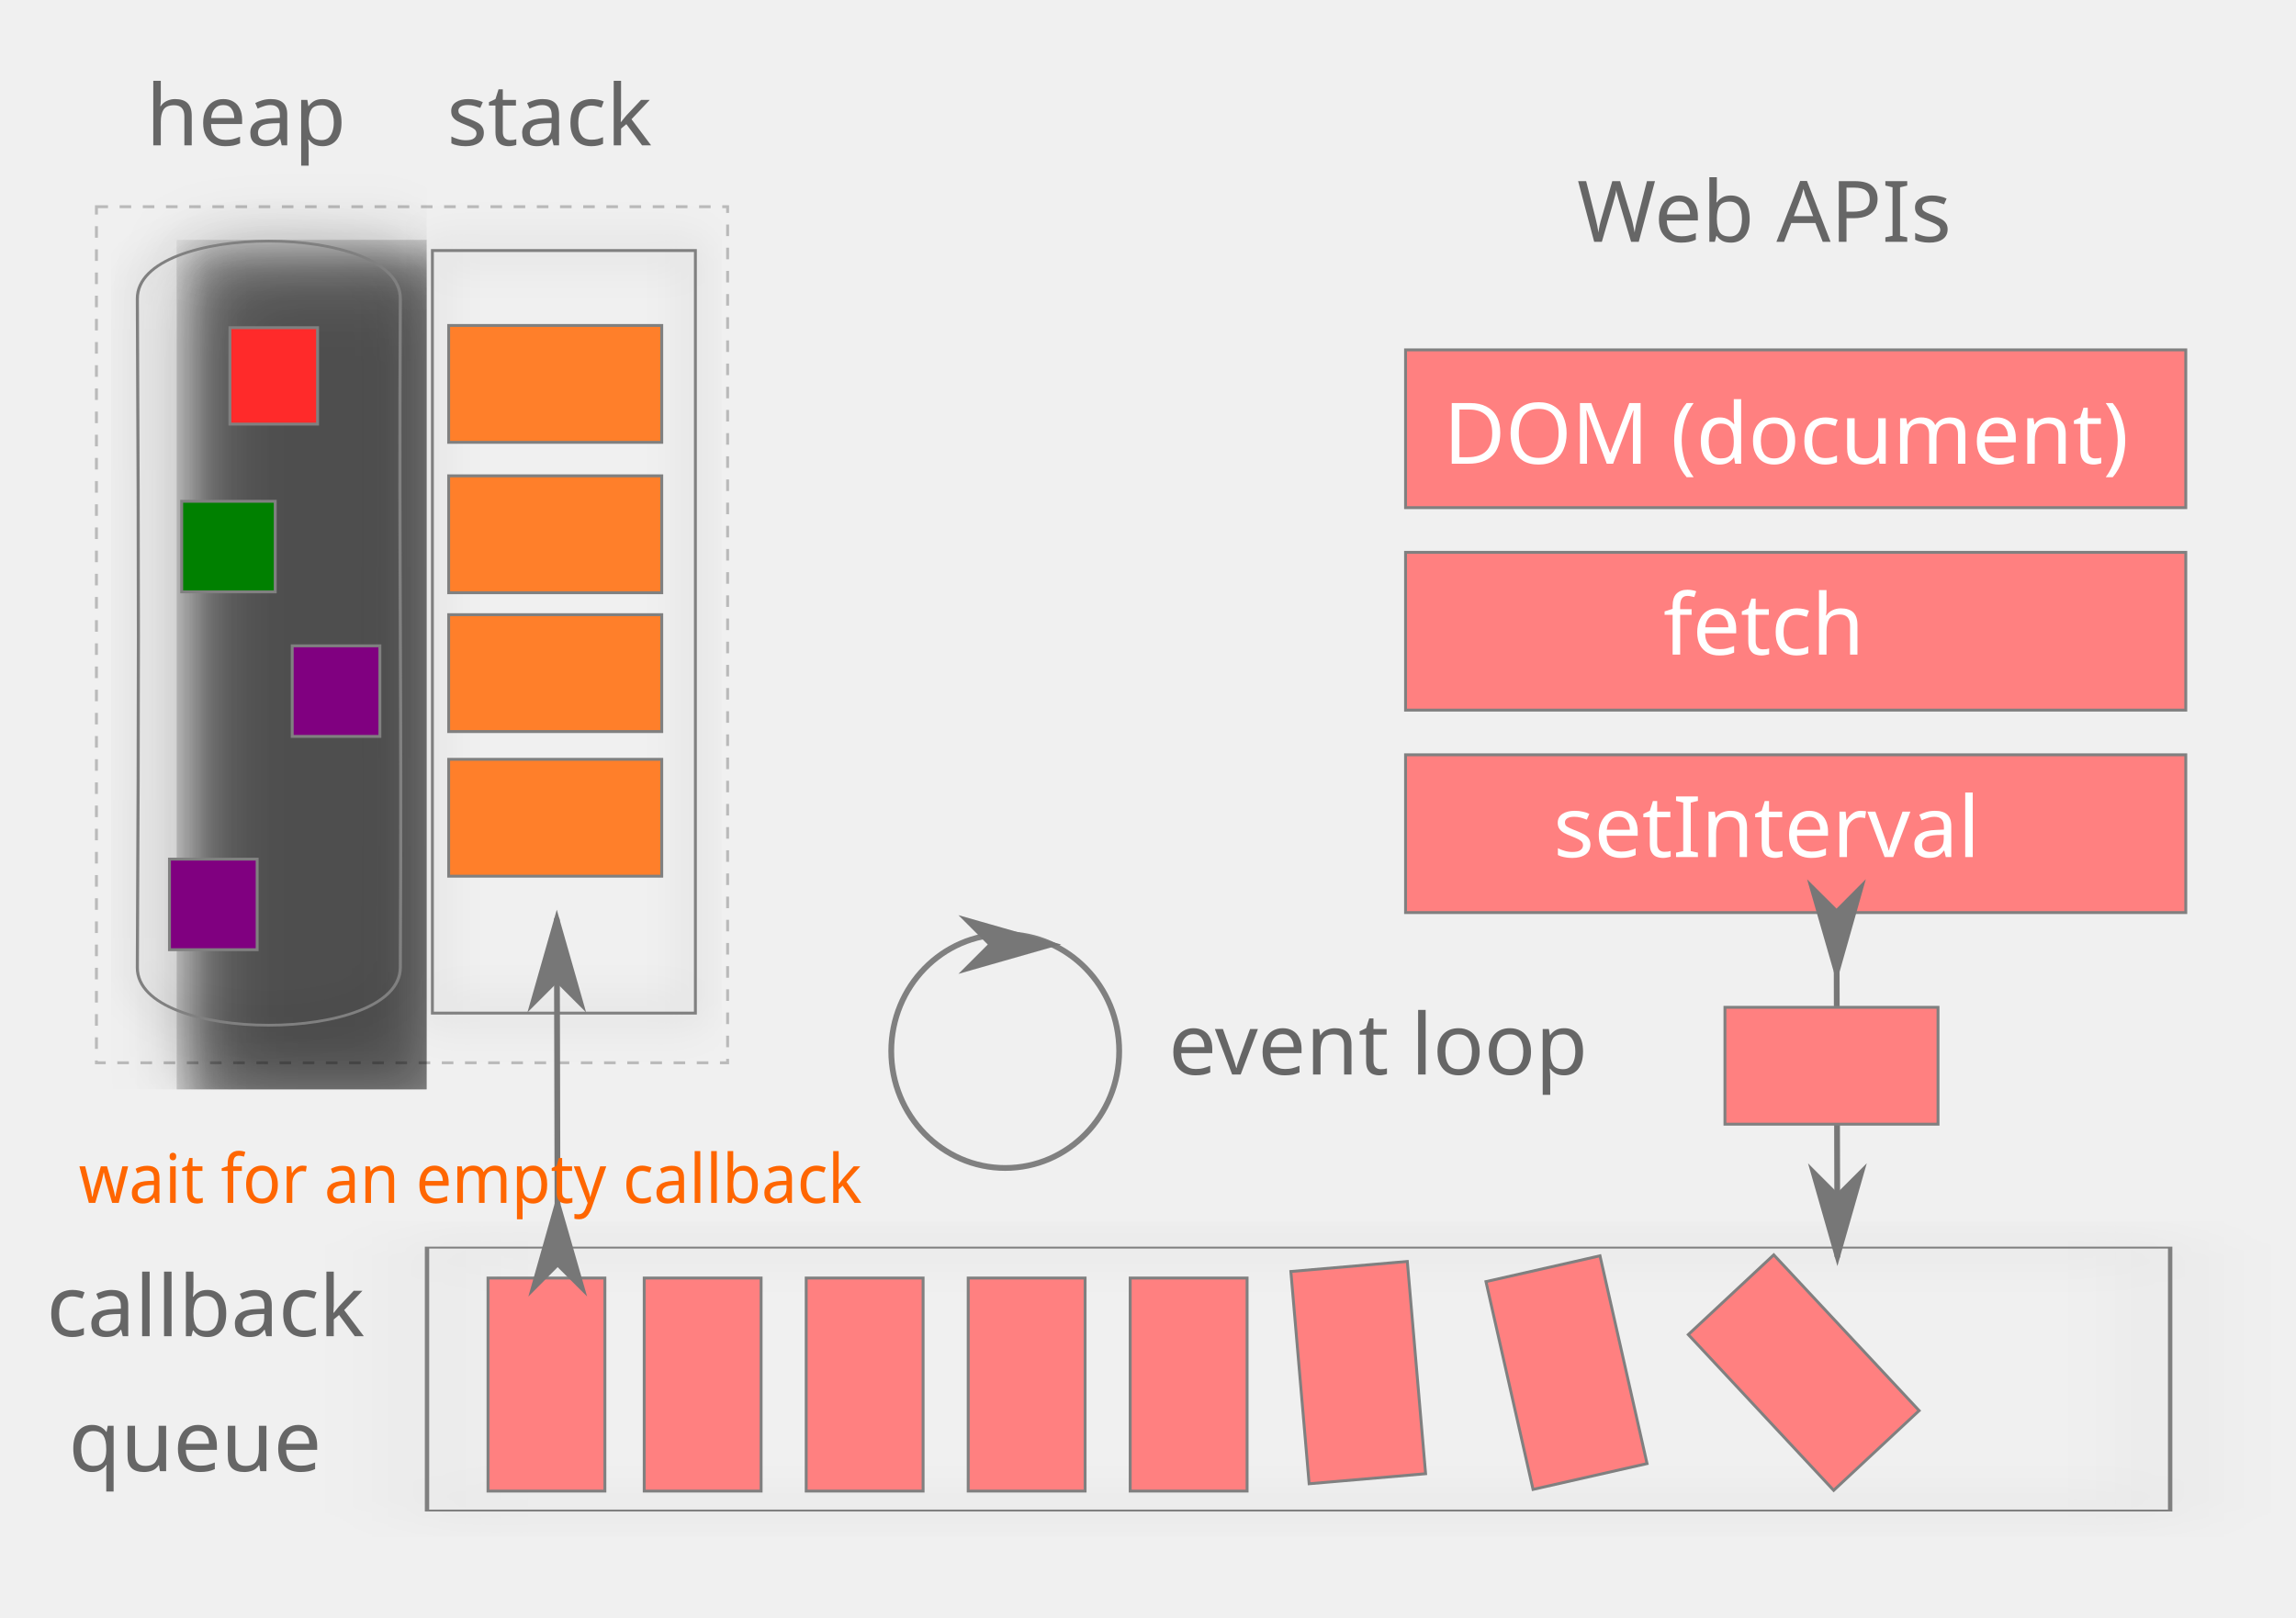
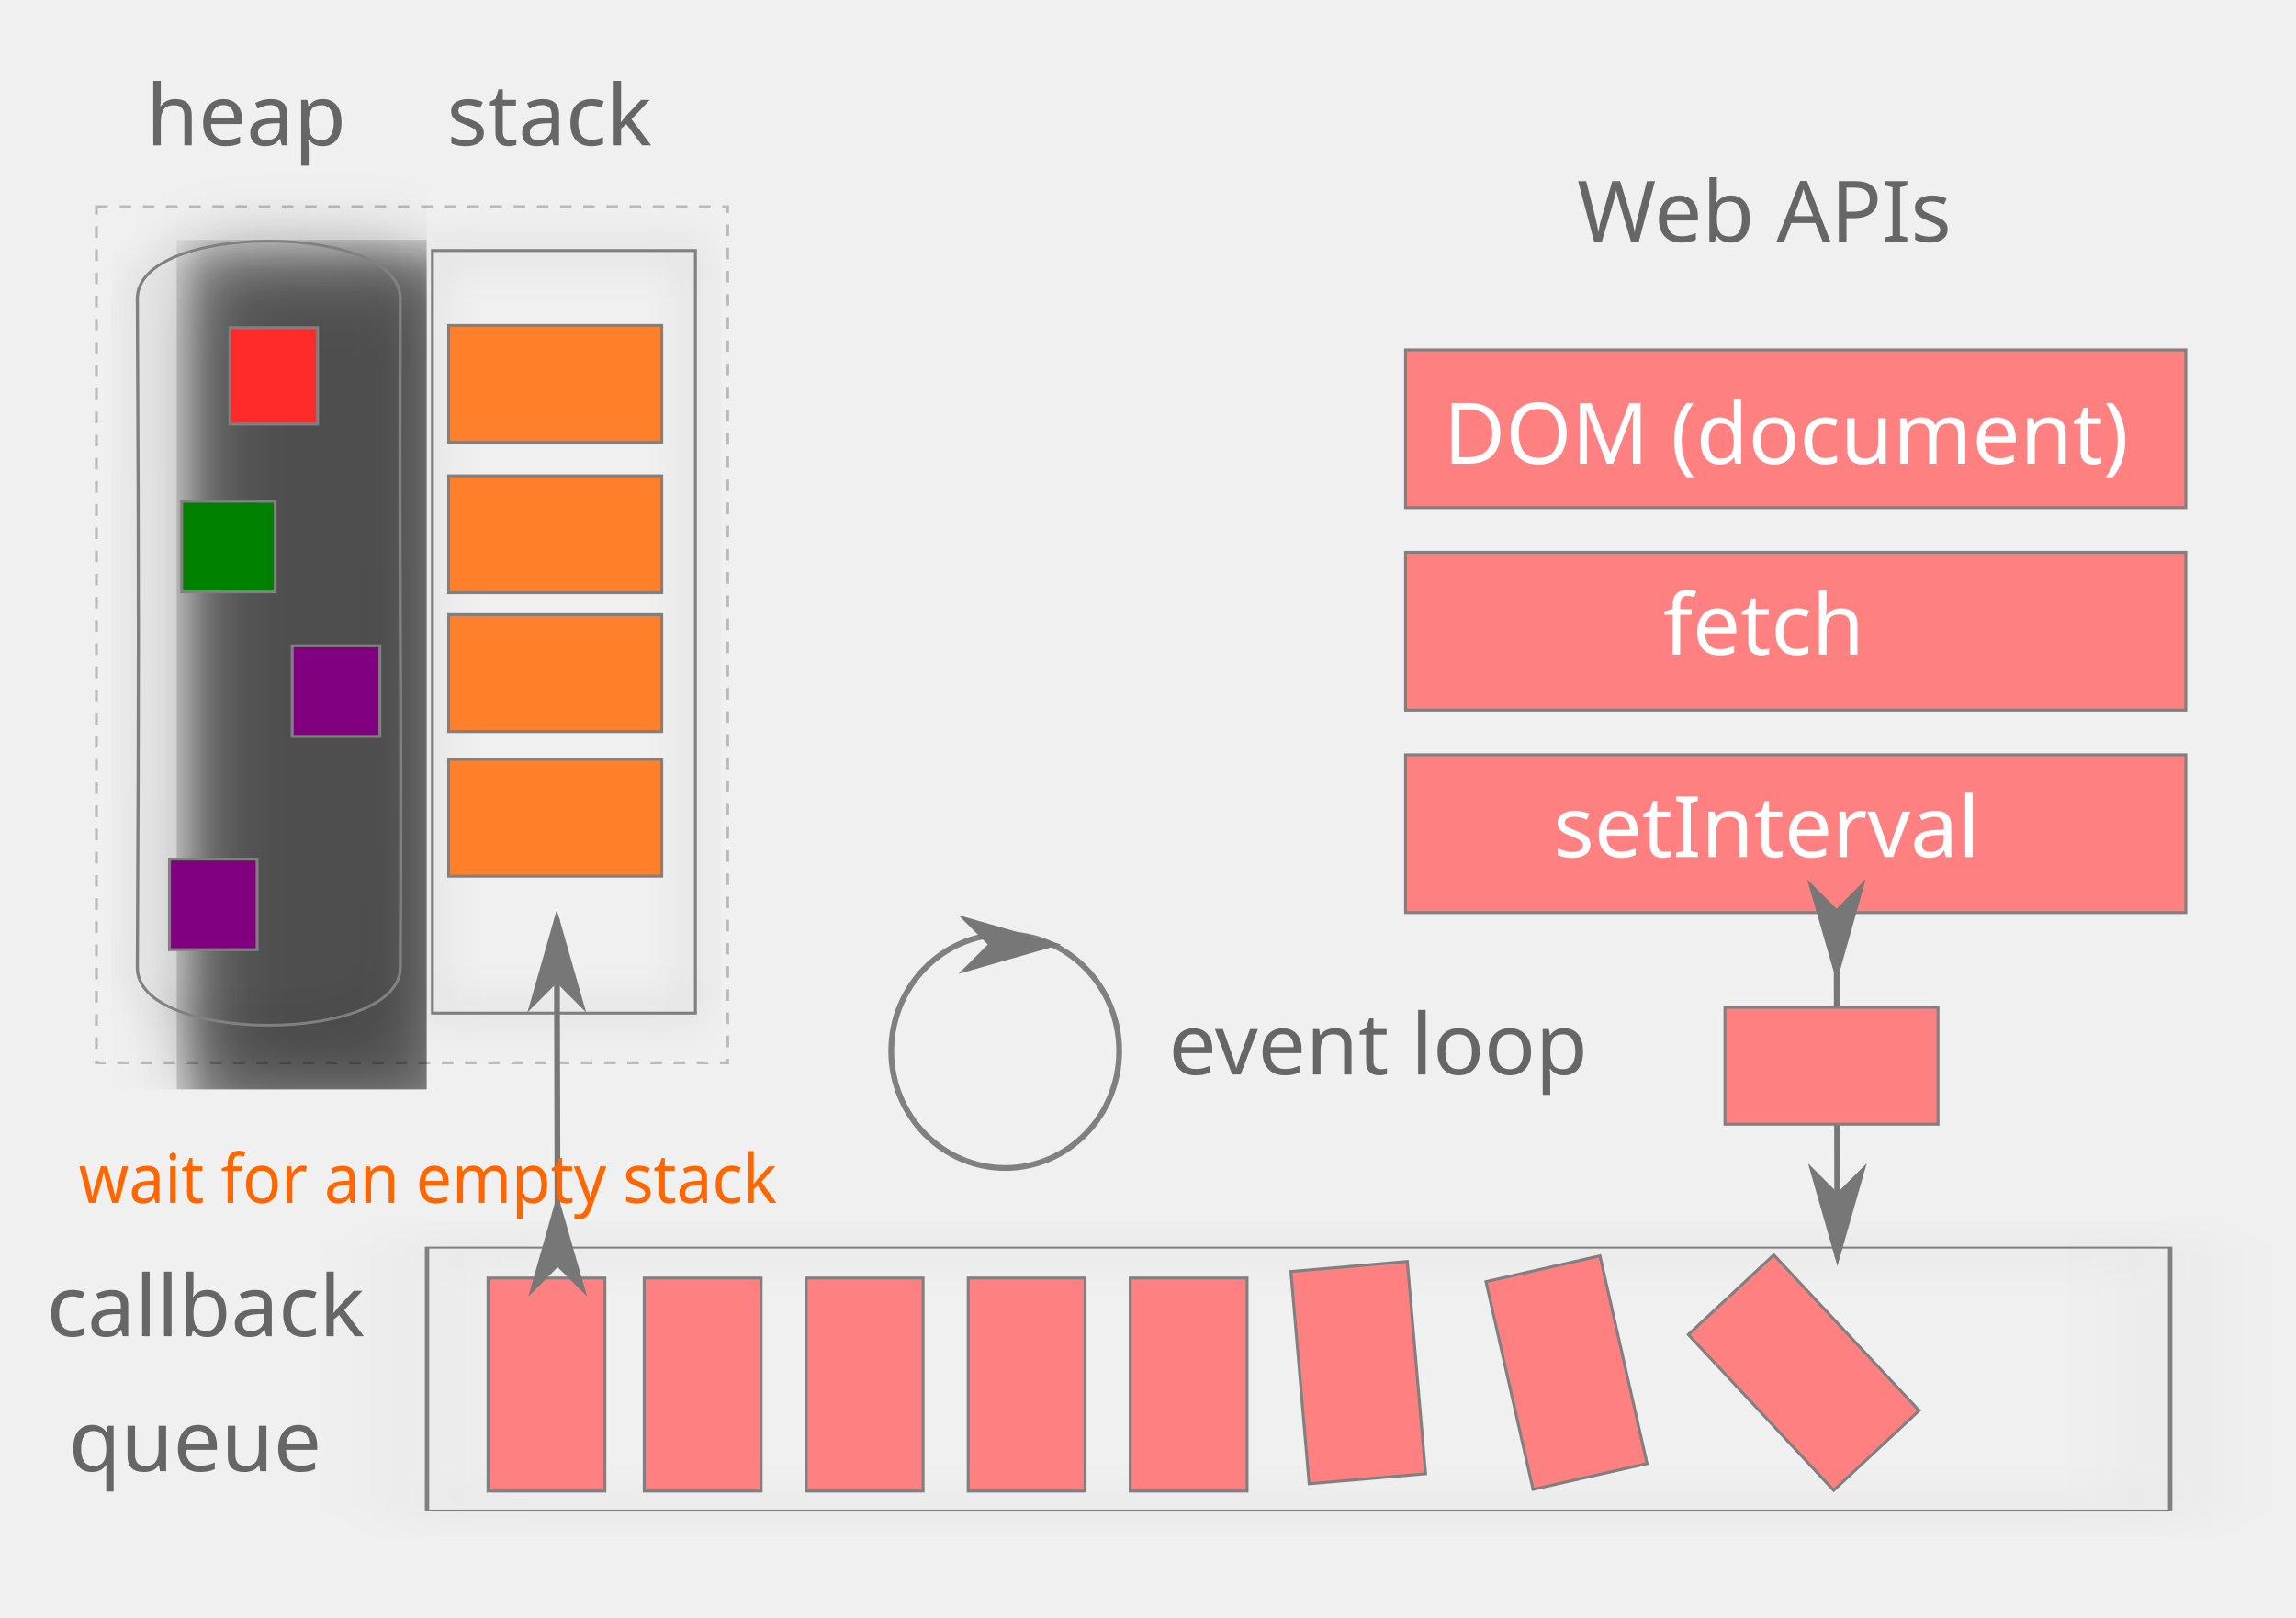
<svg xmlns="http://www.w3.org/2000/svg" width="210mm" height="148mm" viewBox="0 0 210 148" version="1.1" id="svg8">
  <defs id="defs2">
    <marker style="overflow:visible" id="marker9448" refX="0.0" refY="0.0" orient="auto">
      <path transform="scale(0.8) translate(12.5,0)" style="fill-rule:evenodd;stroke:#777777;stroke-width:1pt;stroke-opacity:1;fill:#777777;fill-opacity:1" d="M 0.0,0.0 L 5.0,-5.0 L -12.5,0.0 L 5.0,5.0 L 0.0,0.0 z " id="path9446" />
    </marker>
    <marker orient="auto" refY="0.0" refX="0.0" id="marker9396" style="overflow:visible;">
      <path id="path9394" d="M 0.0,0.0 L 5.0,-5.0 L -12.5,0.0 L 5.0,5.0 L 0.0,0.0 z " style="fill-rule:evenodd;stroke:#777777;stroke-width:1pt;stroke-opacity:1;fill:#777777;fill-opacity:1" transform="scale(0.8) rotate(180) translate(12.5,0)" />
    </marker>
    <marker orient="auto" refY="0.0" refX="0.0" id="marker9350" style="overflow:visible;">
      <path id="path9348" d="M 0.0,0.0 L 5.0,-5.0 L -12.5,0.0 L 5.0,5.0 L 0.0,0.0 z " style="fill-rule:evenodd;stroke:#777777;stroke-width:1pt;stroke-opacity:1;fill:#777777;fill-opacity:1" transform="scale(0.8) rotate(180) translate(12.5,0)" />
    </marker>
    <marker orient="auto" refY="0.0" refX="0.0" id="Arrow1Lstart" style="overflow:visible">
      <path id="path4646" d="M 0.0,0.0 L 5.0,-5.0 L -12.5,0.0 L 5.0,5.0 L 0.0,0.0 z " style="fill-rule:evenodd;stroke:#777777;stroke-width:1pt;stroke-opacity:1;fill:#777777;fill-opacity:1" transform="scale(0.8) translate(12.5,0)" />
    </marker>
    <marker style="overflow:visible;" id="marker7248" refX="0.0" refY="0.0" orient="auto">
      <path transform="scale(0.8) rotate(180) translate(12.5,0)" style="fill-rule:evenodd;stroke:#777777;stroke-width:1pt;stroke-opacity:1;fill:#777777;fill-opacity:1" d="M 0.0,0.0 L 5.0,-5.0 L -12.5,0.0 L 5.0,5.0 L 0.0,0.0 z " id="path7246" />
    </marker>
    <marker style="overflow:visible;" id="marker6008" refX="0.0" refY="0.0" orient="auto">
      <path transform="scale(0.8) rotate(180) translate(12.5,0)" style="fill-rule:evenodd;stroke:#777777;stroke-width:1pt;stroke-opacity:1;fill:#777777;fill-opacity:1" d="M 0.0,0.0 L 5.0,-5.0 L -12.5,0.0 L 5.0,5.0 L 0.0,0.0 z " id="path6006" />
    </marker>
    <marker orient="auto" refY="0.0" refX="0.0" id="Arrow1Lend" style="overflow:visible;">
      <path id="path4649" d="M 0.0,0.0 L 5.0,-5.0 L -12.5,0.0 L 5.0,5.0 L 0.0,0.0 z " style="fill-rule:evenodd;stroke:#777777;stroke-width:1pt;stroke-opacity:1;fill:#777777;fill-opacity:1" transform="scale(0.8) rotate(180) translate(12.5,0)" />
    </marker>
    <marker orient="auto" refY="0.0" refX="0.0" id="Arrow2Lend" style="overflow:visible;">
      <path id="path4667" style="fill-rule:evenodd;stroke-width:0.625;stroke-linejoin:round;stroke:#000000;stroke-opacity:1;fill:#000000;fill-opacity:1" d="M 8.719,4.034 L -2.207,0.016 L 8.719,-4.002 C 6.973,-1.63 6.983,1.616 8.719,4.034 z " transform="scale(1.1) rotate(180) translate(1,0)" />
    </marker>
    <filter style="color-interpolation-filters:sRGB;" id="filter4507">
      <feColorMatrix result="fbSourceGraphicAlpha" in="fbSourceGraphic" values="0 0 0 -1 0 0 0 0 -1 0 0 0 0 -1 0 0 0 0 1 0" id="feColorMatrix4509" />
      <feFlood id="feFlood4511" flood-opacity="0.498" flood-color="rgb(0,0,0)" result="flood" in="fbSourceGraphic" />
      <feComposite in2="flood" id="feComposite4513" in="flood" operator="in" result="composite1" />
      <feGaussianBlur id="feGaussianBlur4515" in="composite1" stdDeviation="3" result="blur" />
      <feOffset id="feOffset4517" dx="6" dy="6" result="offset" />
      <feComposite in2="offset" id="feComposite4519" in="fbSourceGraphic" operator="over" result="fbSourceGraphic" />
      <feColorMatrix result="fbSourceGraphicAlpha" in="fbSourceGraphic" values="0 0 0 -1 0 0 0 0 -1 0 0 0 0 -1 0 0 0 0 1 0" id="feColorMatrix4521" />
      <feFlood id="feFlood4523" flood-opacity="0.498" flood-color="rgb(0,0,0)" result="flood" in="fbSourceGraphic" />
      <feComposite in2="fbSourceGraphic" id="feComposite4525" in="flood" operator="in" result="composite1" />
      <feGaussianBlur id="feGaussianBlur4527" in="composite1" stdDeviation="3" result="blur" />
      <feOffset id="feOffset4529" dx="2" dy="2" result="offset" />
      <feComposite in2="offset" id="feComposite4531" in="fbSourceGraphic" operator="over" result="fbSourceGraphic" />
      <feColorMatrix result="fbSourceGraphicAlpha" in="fbSourceGraphic" values="0 0 0 -1 0 0 0 0 -1 0 0 0 0 -1 0 0 0 0 1 0" id="feColorMatrix4533" />
      <feFlood id="feFlood4535" flood-opacity="0.498" flood-color="rgb(0,0,0)" result="flood" in="fbSourceGraphic" />
      <feComposite in2="fbSourceGraphic" id="feComposite4537" in="flood" operator="in" result="composite1" />
      <feGaussianBlur id="feGaussianBlur4539" in="composite1" stdDeviation="3" result="blur" />
      <feOffset id="feOffset4541" dx="0" dy="0" result="offset" />
      <feComposite in2="offset" id="feComposite4543" in="fbSourceGraphic" operator="over" result="composite2" />
    </filter>
    <filter style="color-interpolation-filters:sRGB;" id="filter4589">
      <feFlood flood-opacity="0.498" flood-color="rgb(0,0,0)" result="flood" id="feFlood4579" />
      <feComposite in="flood" in2="SourceGraphic" operator="in" result="composite1" id="feComposite4581" />
      <feGaussianBlur in="composite1" stdDeviation="2" result="blur" id="feGaussianBlur4583" />
      <feOffset dx="0" dy="0" result="offset" id="feOffset4585" />
      <feComposite in="SourceGraphic" in2="offset" operator="over" result="composite2" id="feComposite4587" />
    </filter>
  </defs>
  <g id="layer1" transform="translate(0,-149)">
    <rect style="opacity:1;fill:none;fill-opacity:1;stroke:#808080;stroke-width:0.175;stroke-miterlimit:4;stroke-dasharray:none;stroke-dashoffset:0;stroke-opacity:1;filter:url(#filter4589)" id="rect5996" width="24.054" height="69.757" x="60.396" y="211.599" transform="matrix(0,1,-2.285569,0,682.1144,202.7278)" />
    <rect y="265.909" x="44.634" height="19.489" width="10.691" id="rect10296" style="opacity:1;fill:#ff8080;fill-opacity:1;stroke:#808080;stroke-width:0.265;stroke-miterlimit:4;stroke-dasharray:none;stroke-dashoffset:0;stroke-opacity:1" />
    <rect style="opacity:0.48;fill:none;fill-opacity:1;stroke:#808080;stroke-width:0.265;stroke-miterlimit:4;stroke-dasharray:1.06, 1.06;stroke-dashoffset:0;stroke-opacity:1" id="rect4485" width="57.73" height="78.31" x="8.82" y="167.909" />
    <rect style="opacity:1;fill:none;fill-opacity:1;stroke:#808080;stroke-width:0.265;stroke-miterlimit:4;stroke-dasharray:none;stroke-dashoffset:0;stroke-opacity:1;filter:url(#filter4507)" id="rect4495" width="24.054" height="69.757" x="12.562" y="171.918" />
    <path style="opacity:1;fill:none;fill-opacity:1;stroke:#808080;stroke-width:0.283;stroke-miterlimit:4;stroke-dasharray:none;stroke-dashoffset:0;stroke-opacity:1;filter:url(#filter4589)" d="m 33.409,171.383 c -0.033,-8.018 24.087,-8.018 24.054,0 -0.129,31.944 0.139,38.883 0,69.757 -0.036,8.018 -24.088,8.018 -24.054,0 0.129,-30.607 0.129,-38.081 0,-69.757 z" id="rect4545" transform="matrix(1,0,0,0.8770223,-20.84702,26.02261)" />
    <rect y="171.918" x="39.549" height="69.757" width="24.054" id="rect4591" style="opacity:1;fill:none;fill-opacity:1;stroke:#808080;stroke-width:0.265;stroke-miterlimit:4;stroke-dasharray:none;stroke-dashoffset:0;stroke-opacity:1;filter:url(#filter4589)" />
    <text xml:space="preserve" style="font-style:normal;font-weight:normal;font-size:9.878px;line-height:1.25;font-family:sans-serif;letter-spacing:0px;word-spacing:0px;fill:#000000;fill-opacity:1;stroke:none;stroke-width:0.265" x="13.363" y="162.296" id="text4595">
      <tspan id="tspan4593" x="13.363" y="162.296" style="font-size:7.761px;fill:#666666;stroke-width:0.265">heap</tspan>
    </text>
    <text id="text4609" y="162.296" x="40.88" style="font-style:normal;font-weight:normal;font-size:9.878px;line-height:1.25;font-family:sans-serif;letter-spacing:0px;word-spacing:0px;fill:#000000;fill-opacity:1;stroke:none;stroke-width:0.265" xml:space="preserve">
      <tspan style="font-size:7.761px;fill:#666666;stroke-width:0.265" y="162.296" x="40.88" id="tspan4607">stack</tspan>
    </text>
    <rect style="opacity:1;fill:#ff8080;fill-opacity:1;stroke:#808080;stroke-width:0.265;stroke-miterlimit:4;stroke-dasharray:none;stroke-dashoffset:0;stroke-opacity:1" id="rect4612" width="71.361" height="14.433" x="128.557" y="181.005" />
    <text id="text4616" y="191.418" x="132.031" style="font-style:normal;font-weight:normal;font-size:9.878px;line-height:1.25;font-family:sans-serif;letter-spacing:0px;word-spacing:0px;fill:#ffffff;fill-opacity:1;stroke:none;stroke-width:0.265" xml:space="preserve">
      <tspan style="font-size:7.761px;fill:#ffffff;stroke-width:0.265" y="191.418" x="132.031" id="tspan4614">DOM (document)</tspan>
    </text>
    <text id="text4620" y="171.116" x="144.245" style="font-style:normal;font-weight:normal;font-size:9.878px;line-height:1.25;font-family:sans-serif;letter-spacing:0px;word-spacing:0px;fill:#000000;fill-opacity:1;stroke:none;stroke-width:0.265" xml:space="preserve">
      <tspan style="font-size:7.761px;fill:#666666;stroke-width:0.265" y="171.116" x="144.245" id="tspan4618">Web APIs</tspan>
    </text>
    <rect y="199.526" x="128.557" height="14.433" width="71.361" id="rect4622" style="opacity:1;fill:#ff8080;fill-opacity:1;stroke:#808080;stroke-width:0.265;stroke-miterlimit:4;stroke-dasharray:none;stroke-dashoffset:0;stroke-opacity:1" />
    <text xml:space="preserve" style="font-style:normal;font-weight:normal;font-size:9.878px;line-height:1.25;font-family:sans-serif;letter-spacing:0px;word-spacing:0px;fill:#ffffff;fill-opacity:1;stroke:none;stroke-width:0.265" x="152.139" y="208.88" id="text4626">
      <tspan id="tspan4624" x="152.139" y="208.88" style="font-size:7.761px;fill:#ffffff;stroke-width:0.265">fetch</tspan>
    </text>
    <rect style="opacity:1;fill:#ff8080;fill-opacity:1;stroke:#808080;stroke-width:0.265;stroke-miterlimit:4;stroke-dasharray:none;stroke-dashoffset:0;stroke-opacity:1" id="rect4628" width="71.361" height="14.433" x="128.557" y="218.046" />
    <text id="text4632" y="227.401" x="142.085" style="font-style:normal;font-weight:normal;font-size:9.878px;line-height:1.25;font-family:sans-serif;letter-spacing:0px;word-spacing:0px;fill:#ffffff;fill-opacity:1;stroke:none;stroke-width:0.265" xml:space="preserve">
      <tspan style="font-size:7.761px;fill:#ffffff;stroke-width:0.265" y="227.401" x="142.085" id="tspan4630">setInterval</tspan>
    </text>
    <rect y="194.855" x="16.619" height="8.285" width="8.553" id="rect4634" style="opacity:1;fill:#008000;fill-opacity:1;stroke:#808080;stroke-width:0.265;stroke-miterlimit:4;stroke-dasharray:none;stroke-dashoffset:0;stroke-opacity:1" />
    <rect style="opacity:1;fill:#800080;fill-opacity:1;stroke:#808080;stroke-width:0.265;stroke-miterlimit:4;stroke-dasharray:none;stroke-dashoffset:0;stroke-opacity:1" id="rect4636" width="8.018" height="8.285" x="26.727" y="208.078" />
    <rect y="227.589" x="15.502" height="8.285" width="8.018" id="rect4638" style="opacity:1;fill:#800080;fill-opacity:1;stroke:#808080;stroke-width:0.265;stroke-miterlimit:4;stroke-dasharray:none;stroke-dashoffset:0;stroke-opacity:1" />
    <rect y="178.975" x="21.028" height="8.82" width="8.018" id="rect4640" style="opacity:1;fill:#ff2a2a;fill-opacity:1;stroke:#808080;stroke-width:0.265;stroke-miterlimit:4;stroke-dasharray:none;stroke-dashoffset:0;stroke-opacity:1" />
    <ellipse style="opacity:1;fill:none;fill-opacity:1;stroke:#808080;stroke-width:0.529;stroke-miterlimit:4;stroke-dasharray:none;stroke-dashoffset:0;stroke-opacity:1" id="path4642" cx="91.941" cy="245.15" rx="10.424" ry="10.691" />
    <path style="fill:#777777;fill-opacity:1;stroke:#777777;stroke-width:0.529;stroke-linecap:butt;stroke-linejoin:miter;stroke-miterlimit:4;stroke-dasharray:none;stroke-opacity:1;marker-start:url(#Arrow1Lend)" d="m 96.034,235.401 v 0" id="path4644" />
    <text xml:space="preserve" style="font-style:normal;font-weight:normal;font-size:9.878px;line-height:1.25;font-family:sans-serif;letter-spacing:0px;word-spacing:0px;fill:#000000;fill-opacity:1;stroke:none;stroke-width:0.265" x="106.896" y="247.288" id="text5994">
      <tspan id="tspan5992" x="106.896" y="247.288" style="font-size:7.761px;fill:#666666;stroke-width:0.265">event loop</tspan>
    </text>
    <path id="path6004" d="m 167.989,237.804 c 0,0 0.066,28.093 0.066,25.985" style="fill:#777777;fill-opacity:1;stroke:#777777;stroke-width:0.529;stroke-linecap:butt;stroke-linejoin:miter;stroke-miterlimit:4;stroke-dasharray:none;stroke-opacity:1;marker-start:url(#marker6008);marker-mid:url(#marker7248);marker-end:url(#Arrow1Lstart)" />
    <path style="fill:#777777;fill-opacity:1;stroke:#777777;stroke-width:0.529;stroke-linecap:butt;stroke-linejoin:miter;stroke-miterlimit:4;stroke-dasharray:none;stroke-opacity:1;marker-start:url(#marker9350);marker-mid:url(#marker9396);marker-end:url(#marker9448)" d="m 50.991,259.225 c 0,0 -0.066,-28.093 -0.066,-25.985" id="path9346" />
    <rect style="opacity:1;fill:#ff7f2a;fill-opacity:1;stroke:#808080;stroke-width:0.265;stroke-miterlimit:4;stroke-dasharray:none;stroke-dashoffset:0;stroke-opacity:1" id="rect10334" width="10.691" height="19.489" x="218.458" y="41.037" transform="matrix(0,1,1,0,0,0)" />
    <rect transform="matrix(0,1,1,0,0,0)" y="41.037" x="205.229" height="19.489" width="10.691" id="rect10336" style="opacity:1;fill:#ff7f2a;fill-opacity:1;stroke:#808080;stroke-width:0.265;stroke-miterlimit:4;stroke-dasharray:none;stroke-dashoffset:0;stroke-opacity:1" />
    <rect style="opacity:1;fill:#ff7f2a;fill-opacity:1;stroke:#808080;stroke-width:0.265;stroke-miterlimit:4;stroke-dasharray:none;stroke-dashoffset:0;stroke-opacity:1" id="rect10338" width="10.691" height="19.489" x="192.529" y="41.037" transform="matrix(0,1,1,0,0,0)" />
    <rect transform="matrix(0,1,1,0,0,0)" y="41.037" x="178.771" height="19.489" width="10.691" id="rect10340" style="opacity:1;fill:#ff7f2a;fill-opacity:1;stroke:#808080;stroke-width:0.265;stroke-miterlimit:4;stroke-dasharray:none;stroke-dashoffset:0;stroke-opacity:1" />
    <rect style="opacity:1;fill:#ff8080;fill-opacity:1;stroke:#808080;stroke-width:0.265;stroke-miterlimit:4;stroke-dasharray:none;stroke-dashoffset:0;stroke-opacity:1" id="rect10342" width="10.691" height="19.489" x="58.922" y="265.909" />
    <rect y="303.546" x="-72.046" height="19.489" width="10.691" id="rect10344" style="opacity:1;fill:#ff8080;fill-opacity:1;stroke:#808080;stroke-width:0.265;stroke-miterlimit:4;stroke-dasharray:none;stroke-dashoffset:0;stroke-opacity:1" transform="rotate(-43.01932)" />
    <rect style="opacity:1;fill:#ff8080;fill-opacity:1;stroke:#808080;stroke-width:0.265;stroke-miterlimit:4;stroke-dasharray:none;stroke-dashoffset:0;stroke-opacity:1" id="rect10346" width="10.691" height="19.489" x="241.145" y="-177.258" transform="rotate(90)" />
    <text id="text10350" y="271.229" x="4.264" style="font-style:normal;font-weight:normal;font-size:9.878px;line-height:1.25;font-family:sans-serif;letter-spacing:0px;word-spacing:0px;fill:#000000;fill-opacity:1;stroke:none;stroke-width:0.265" xml:space="preserve">
      <tspan style="font-size:7.761px;fill:#666666;stroke-width:0.265" y="271.229" x="4.264" id="tspan10348">callback</tspan>
      <tspan style="font-size:7.761px;fill:#666666;stroke-width:0.265" y="283.577" x="4.264" id="tspan10356"> queue</tspan>
    </text>
    <rect transform="rotate(-12.76072)" style="opacity:1;fill:#ff8080;fill-opacity:1;stroke:#808080;stroke-width:0.265;stroke-miterlimit:4;stroke-dasharray:none;stroke-dashoffset:0;stroke-opacity:1" id="rect4613" width="10.691" height="19.489" x="73.749" y="289.682" />
    <rect y="274.456" x="94.884" height="19.489" width="10.691" id="rect4615" style="opacity:1;fill:#ff8080;fill-opacity:1;stroke:#808080;stroke-width:0.265;stroke-miterlimit:4;stroke-dasharray:none;stroke-dashoffset:0;stroke-opacity:1" transform="rotate(-4.918693)" />
    <rect y="265.909" x="73.738" height="19.489" width="10.691" id="rect4617" style="opacity:1;fill:#ff8080;fill-opacity:1;stroke:#808080;stroke-width:0.265;stroke-miterlimit:4;stroke-dasharray:none;stroke-dashoffset:0;stroke-opacity:1" />
    <rect style="opacity:1;fill:#ff8080;fill-opacity:1;stroke:#808080;stroke-width:0.265;stroke-miterlimit:4;stroke-dasharray:none;stroke-dashoffset:0;stroke-opacity:1" id="rect4619" width="10.691" height="19.489" x="88.555" y="265.909" />
    <rect y="265.909" x="103.372" height="19.489" width="10.691" id="rect4621" style="opacity:1;fill:#ff8080;fill-opacity:1;stroke:#808080;stroke-width:0.265;stroke-miterlimit:4;stroke-dasharray:none;stroke-dashoffset:0;stroke-opacity:1" />
    <text xml:space="preserve" style="font-style:normal;font-weight:normal;font-size:7.673px;line-height:1.25;font-family:sans-serif;letter-spacing:0px;word-spacing:0px;fill:#ff6600;fill-opacity:1;stroke:none;stroke-width:0.265" x="7.445" y="250.586" id="text10360" transform="scale(0.9673945,1.033705)">
-       <tspan x="7.445" y="250.586" style="font-size:6.029px;fill:#ff6600;stroke-width:0.265" id="tspan4828">wait for an empty callback</tspan>
+       <tspan x="7.445" y="250.586" style="font-size:6.029px;fill:#ff6600;stroke-width:0.265" id="tspan4828">wait for an empty stack</tspan>
    </text>
  </g>
</svg>
